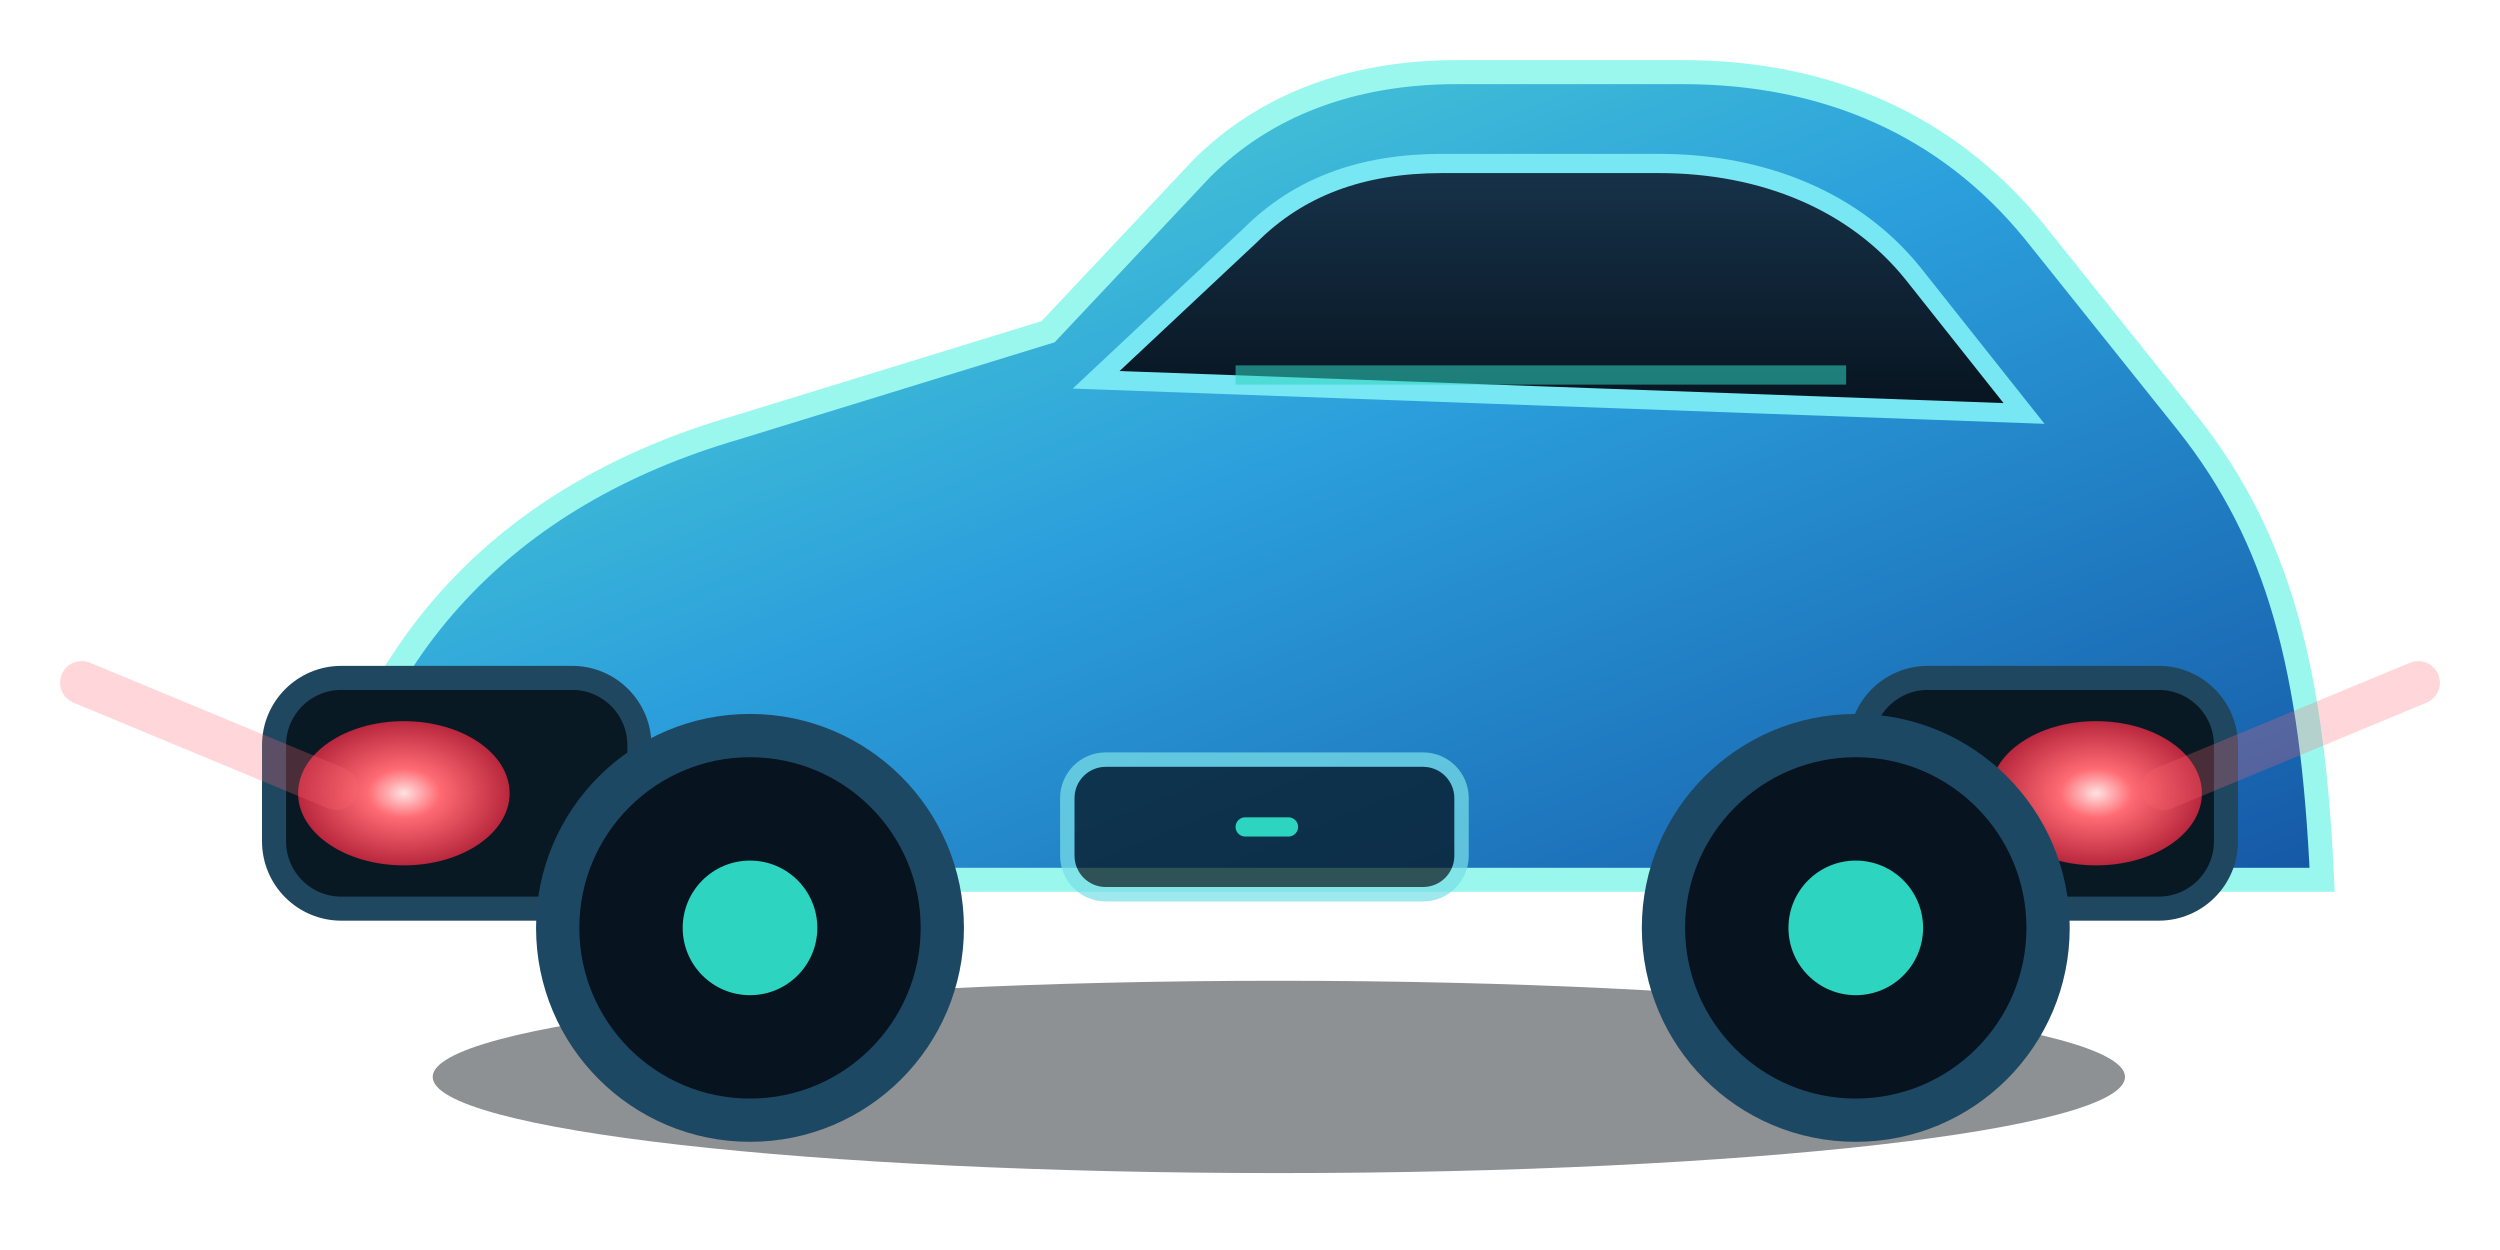
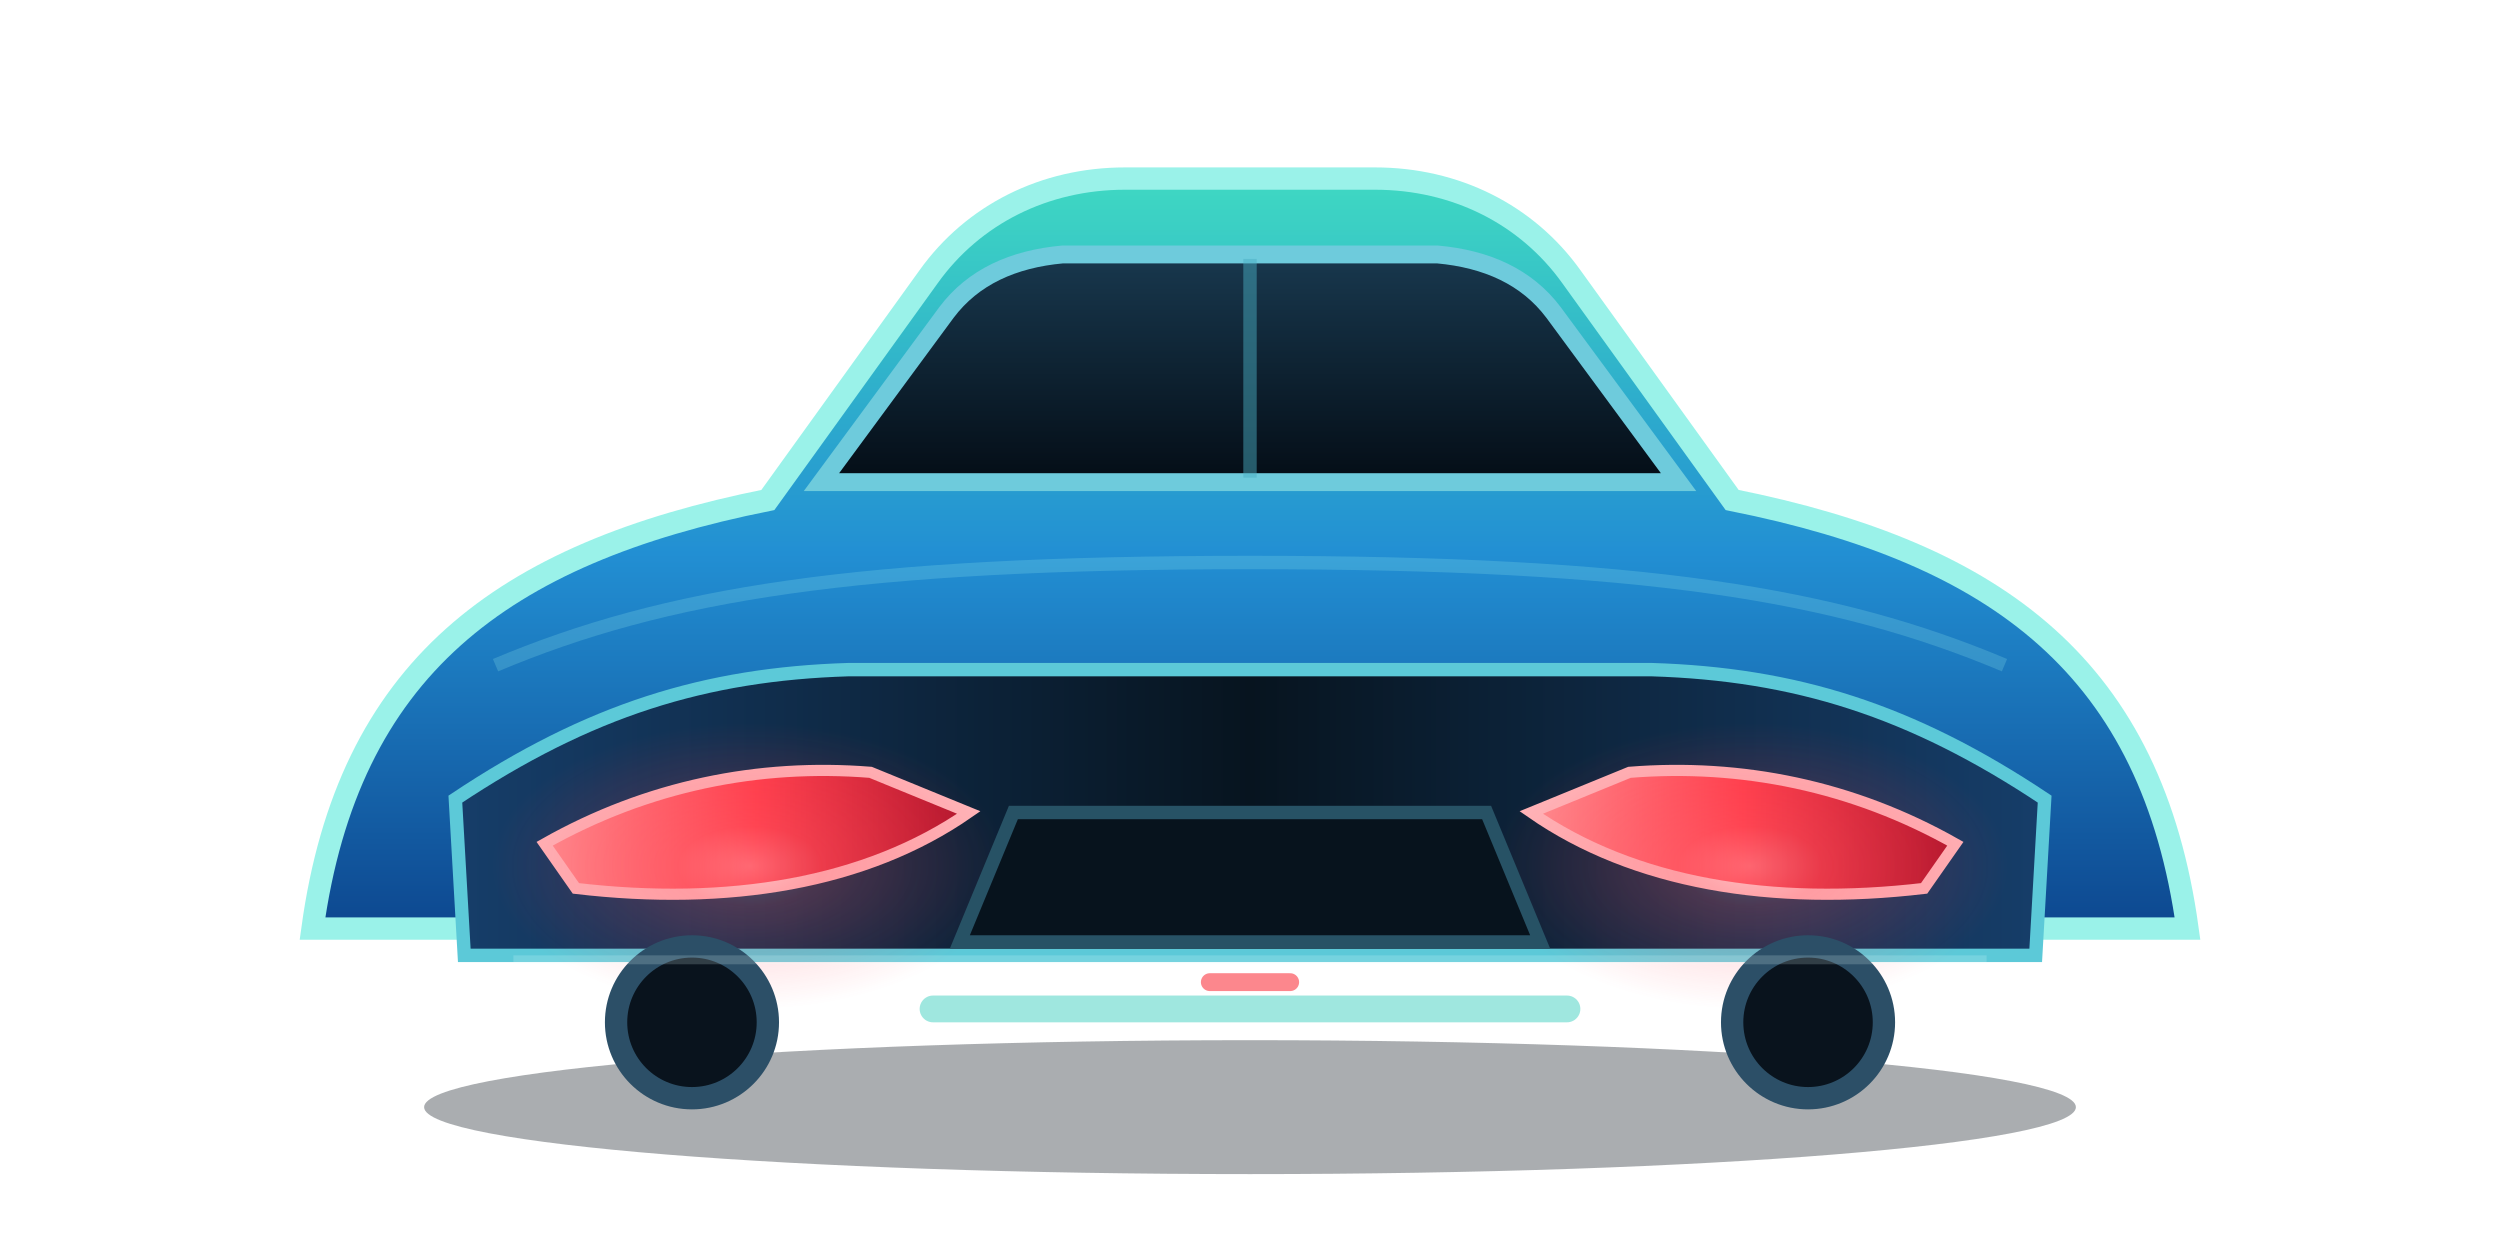
- <svg xmlns="http://www.w3.org/2000/svg" viewBox="0 0 520 260">
+ <svg xmlns="http://www.w3.org/2000/svg" viewBox="0 0 560 280" role="img" aria-label="منظر خلفي لسيارة" fill="none">
  <defs>
-     <linearGradient id="body" x1="0" y1="0" x2="1" y2="1">
-       <stop stop-color="#5be2cf" />
-       <stop offset=".48" stop-color="#2b9fdc" />
-       <stop offset="1" stop-color="#1558a6" />
+     <linearGradient id="rbody" x1="0" y1="0" x2="0" y2="1">
+       <stop offset="0" stop-color="#3fd9c2" />
+       <stop offset=".5" stop-color="#228fd3" />
+       <stop offset="1" stop-color="#0d478f" />
    </linearGradient>
-     <linearGradient id="glass" x1="0" y1="0" x2="0" y2="1">
-       <stop stop-color="#17334a" />
-       <stop offset="1" stop-color="#07131f" />
+     <linearGradient id="rglass" x1="0" y1="0" x2="0" y2="1">
+       <stop offset="0" stop-color="#18384e" />
+       <stop offset="1" stop-color="#040d16" />
    </linearGradient>
-     <radialGradient id="lamp">
-       <stop stop-color="#ffe2e2" />
-       <stop offset=".34" stop-color="#ff6b73" />
-       <stop offset="1" stop-color="#b8273d" />
+     <linearGradient id="rbumper" x1="0" x2="1">
+       <stop stop-color="#163e6a" />
+       <stop offset=".5" stop-color="#07141f" />
+       <stop offset="1" stop-color="#163e6a" />
+     </linearGradient>
+     <linearGradient id="tail" x1="0" x2="1">
+       <stop stop-color="#ff8d91" />
+       <stop offset=".5" stop-color="#ff3f4d" />
+       <stop offset="1" stop-color="#b0162d" />
+     </linearGradient>
+     <radialGradient id="tailGlow">
+       <stop stop-color="#ffd5d7" />
+       <stop offset=".28" stop-color="#ff5662" stop-opacity=".95" />
+       <stop offset="1" stop-color="#ff2d42" stop-opacity="0" />
    </radialGradient>
  </defs>
-   <ellipse cx="266" cy="224" rx="176" ry="20" fill="#020a11" opacity=".45" />
-   <path d="M66 183c9-48 39-80 87-94l65-20 32-34c13-13 31-20 53-20h47c30 0 55 11 73 33l32 40c19 24 26 51 28 95H66z" fill="url(#body)" stroke="#9af7ee" stroke-width="5" />
-   <path d="M228 79l32-30c10-10 23-15 40-15h45c22 0 41 8 53 23l23 29z" fill="url(#glass)" stroke="#77e7f3" stroke-width="4" />
-   <path d="M257 78h127" stroke="#2dd4bf" stroke-width="4" opacity=".55" />
-   <path d="M77 165h90M363 165h80" stroke="#dffcff" stroke-width="8" stroke-linecap="round" opacity=".38" />
-   <rect x="57" y="141" width="76" height="48" rx="14" fill="#091924" stroke="#204760" stroke-width="5" />
-   <rect x="387" y="141" width="76" height="48" rx="14" fill="#091924" stroke="#204760" stroke-width="5" />
-   <ellipse cx="84" cy="165" rx="22" ry="15" fill="url(#lamp)" />
-   <ellipse cx="436" cy="165" rx="22" ry="15" fill="url(#lamp)" />
-   <path d="M70 164 17 142" stroke="#ff6670" stroke-width="9" stroke-linecap="round" opacity=".26" />
-   <path d="M450 164 503 142" stroke="#ff6670" stroke-width="9" stroke-linecap="round" opacity=".26" />
-   <rect x="222" y="158" width="82" height="28" rx="8" fill="#06121c" opacity=".72" stroke="#79dfe8" stroke-width="3" />
-   <path d="M259 172h9" stroke="#2dd4bf" stroke-width="4" stroke-linecap="round" />
-   <circle cx="156" cy="193" r="40" fill="#07131f" stroke="#1d4864" stroke-width="9" />
-   <circle cx="156" cy="193" r="14" fill="#2dd4bf" />
-   <circle cx="386" cy="193" r="40" fill="#07131f" stroke="#1d4864" stroke-width="9" />
-   <circle cx="386" cy="193" r="14" fill="#2dd4bf" />
+   <ellipse cx="280" cy="248" rx="185" ry="15" fill="#061018" opacity=".34" />
+   <path d="M70 208C78 150 112 124 172 112L208 62C218 48 234 40 252 40H308C326 40 342 48 352 62L388 112C448 124 482 150 490 208Z" fill="url(#rbody)" stroke="#9af2e9" stroke-width="5" />
+   <path d="M184 108l28-38c6-8 15-12 26-13h84c11 1 20 5 26 13l28 38z" fill="url(#rglass)" stroke="#6ecbdc" stroke-width="4" />
+   <path d="M280 58v49" stroke="#4aaec2" stroke-width="3" opacity=".48" />
+   <path d="M111 149c38-16 81-23 169-23s131 7 169 23" stroke="#a2f7ee" stroke-width="3" opacity=".20" />
+   <path d="M102 179c30-20 56-28 88-29h180c32 1 58 9 88 29l-2 35H104z" fill="url(#rbumper)" stroke="#5cc9d8" stroke-width="3" />
+   <path d="M122 189c23-13 48-18 73-16l22 9c-23 16-54 21-88 17z" fill="url(#tail)" stroke="#ffb4b8" stroke-width="2.5" />
+   <path d="M438 189c-23-13-48-18-73-16l-22 9c23 16 54 21 88 17z" fill="url(#tail)" stroke="#ffb4b8" stroke-width="2.5" />
+   <ellipse cx="168" cy="194" rx="58" ry="32" fill="url(#tailGlow)" opacity=".26" />
+   <ellipse cx="392" cy="194" rx="58" ry="32" fill="url(#tailGlow)" opacity=".26" />
+   <path d="M227 182h106l12 29H215z" fill="#07131d" stroke="#275265" stroke-width="3" />
+   <path d="M209 226h142" stroke="#40d0c0" stroke-width="6" stroke-linecap="round" opacity=".50" />
+   <circle cx="155" cy="229" r="17" fill="#09131d" stroke="#2c4f67" stroke-width="5" />
+   <circle cx="405" cy="229" r="17" fill="#09131d" stroke="#2c4f67" stroke-width="5" />
+   <path d="M115 215h330" stroke="#e8ffff" stroke-width="2" opacity=".18" />
+   <path d="M271 220h18" stroke="#fb6971" stroke-width="4" stroke-linecap="round" opacity=".80" />
</svg>
